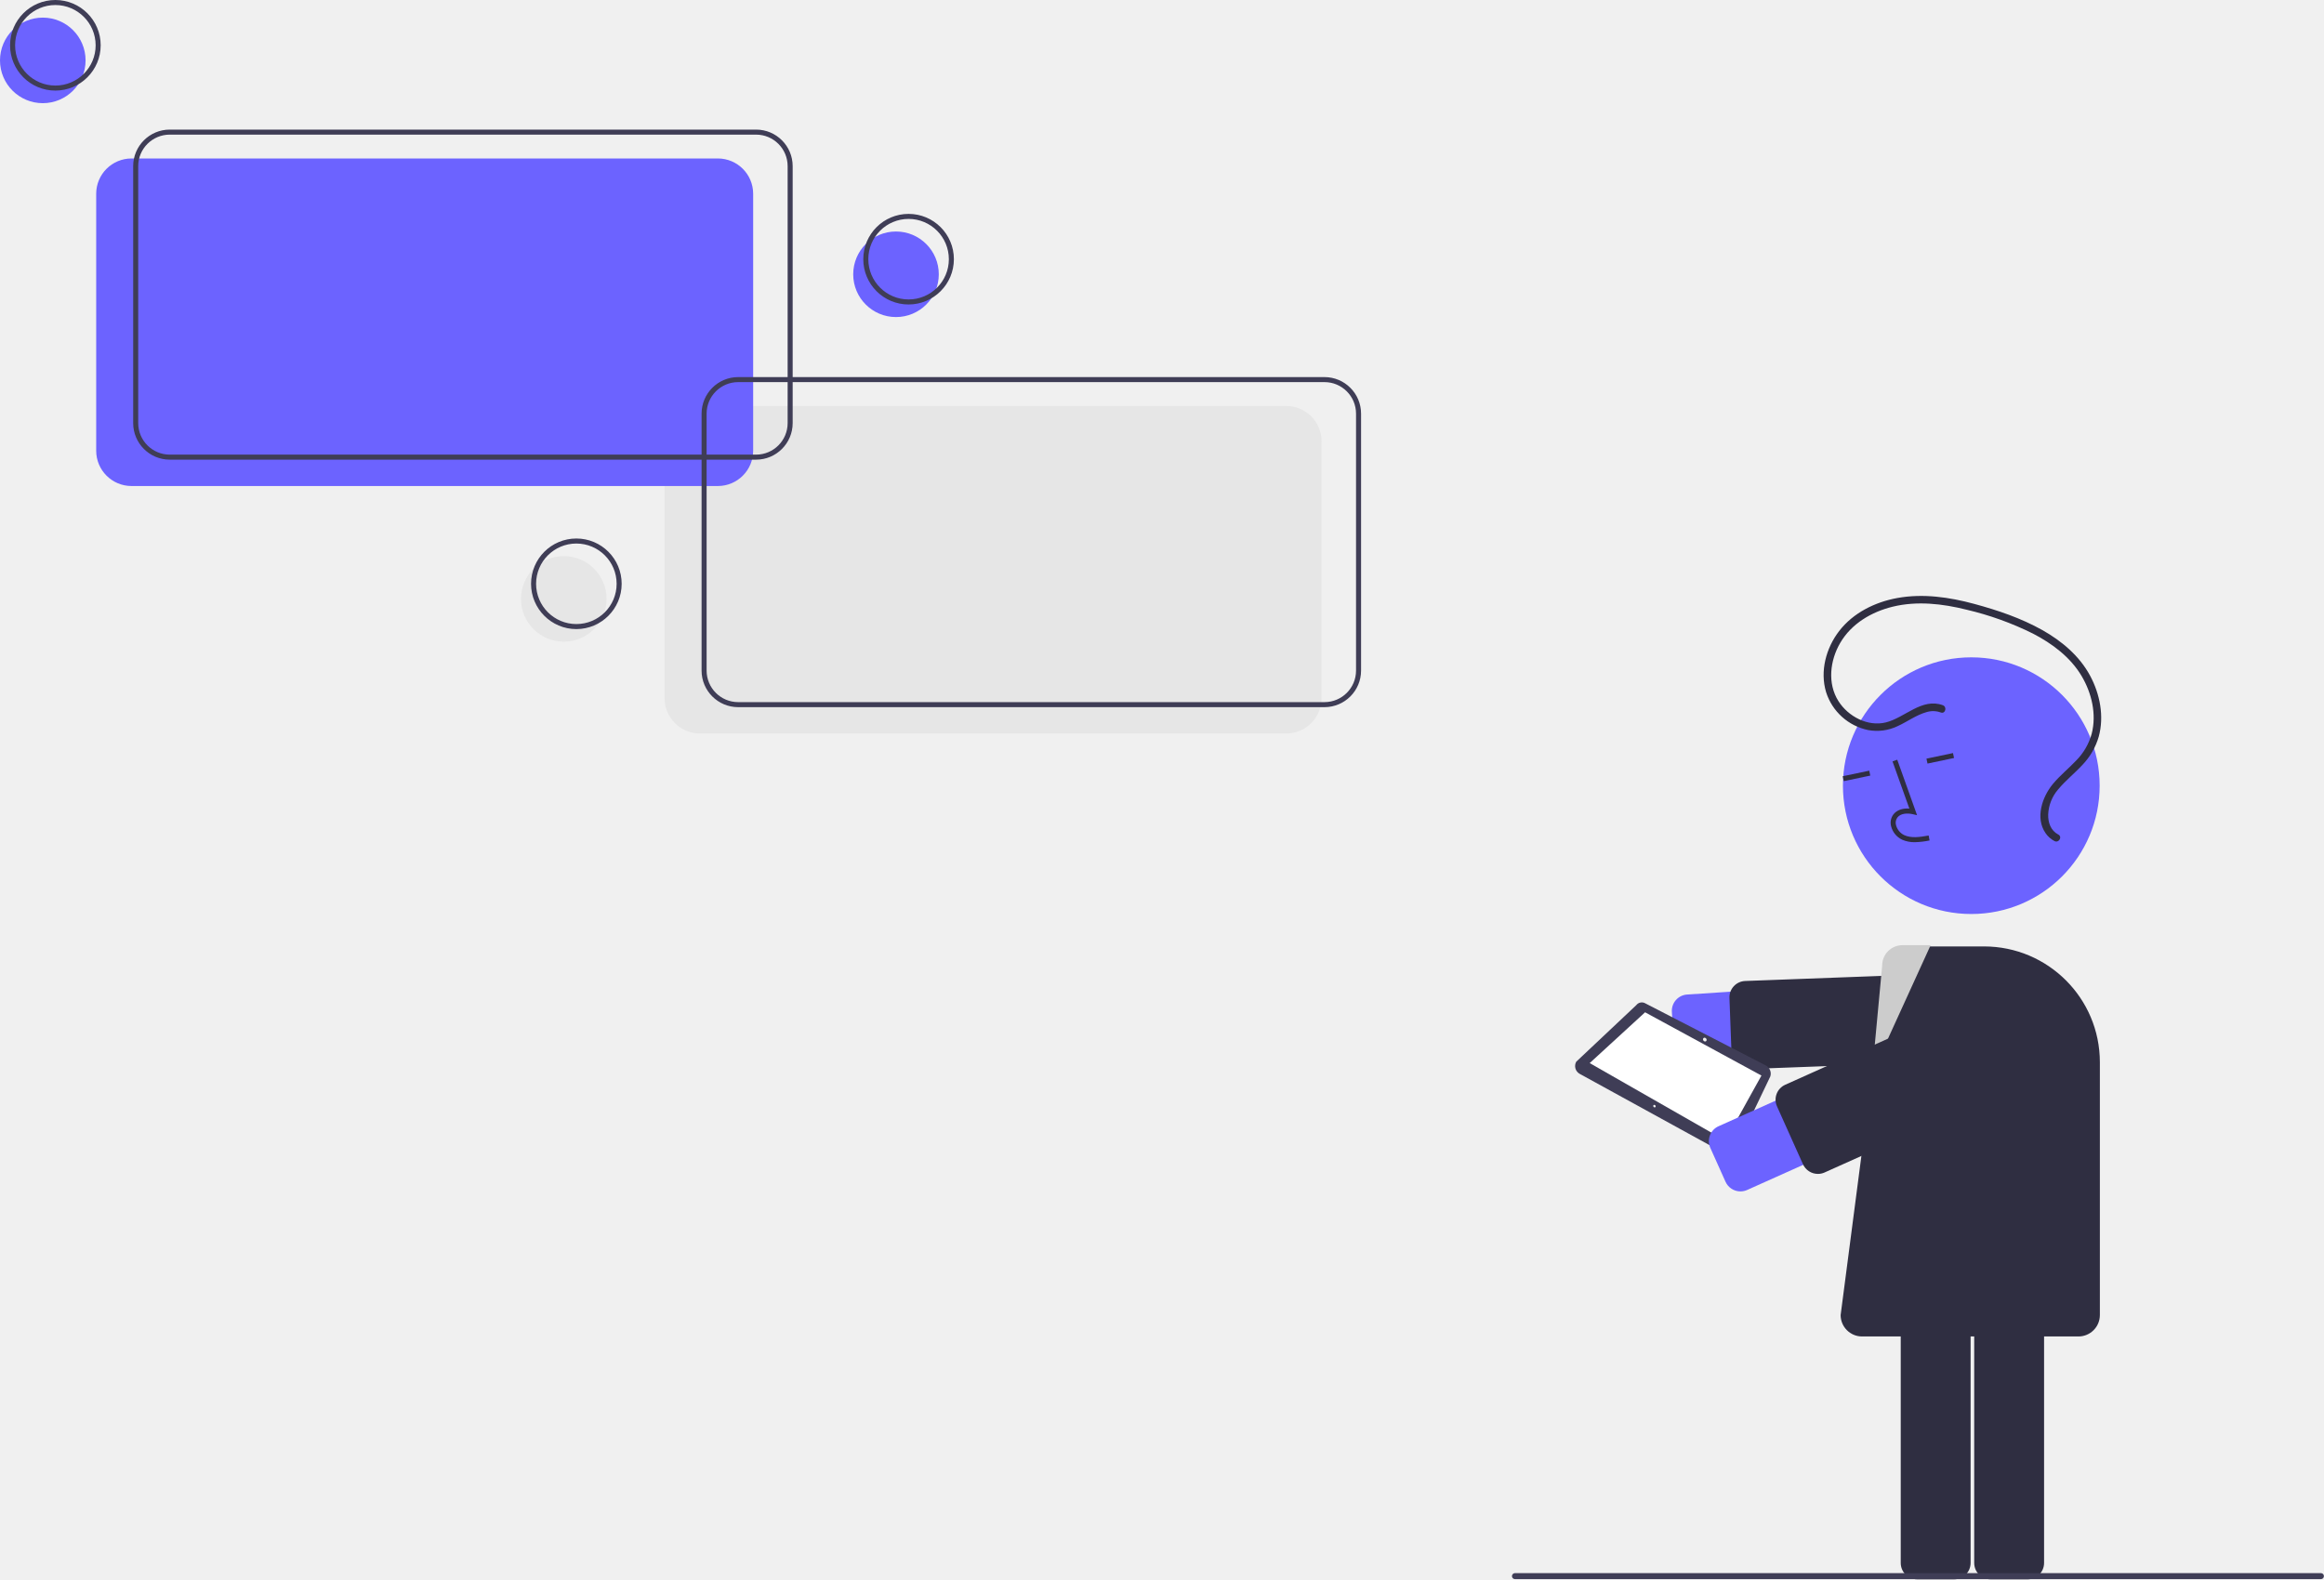
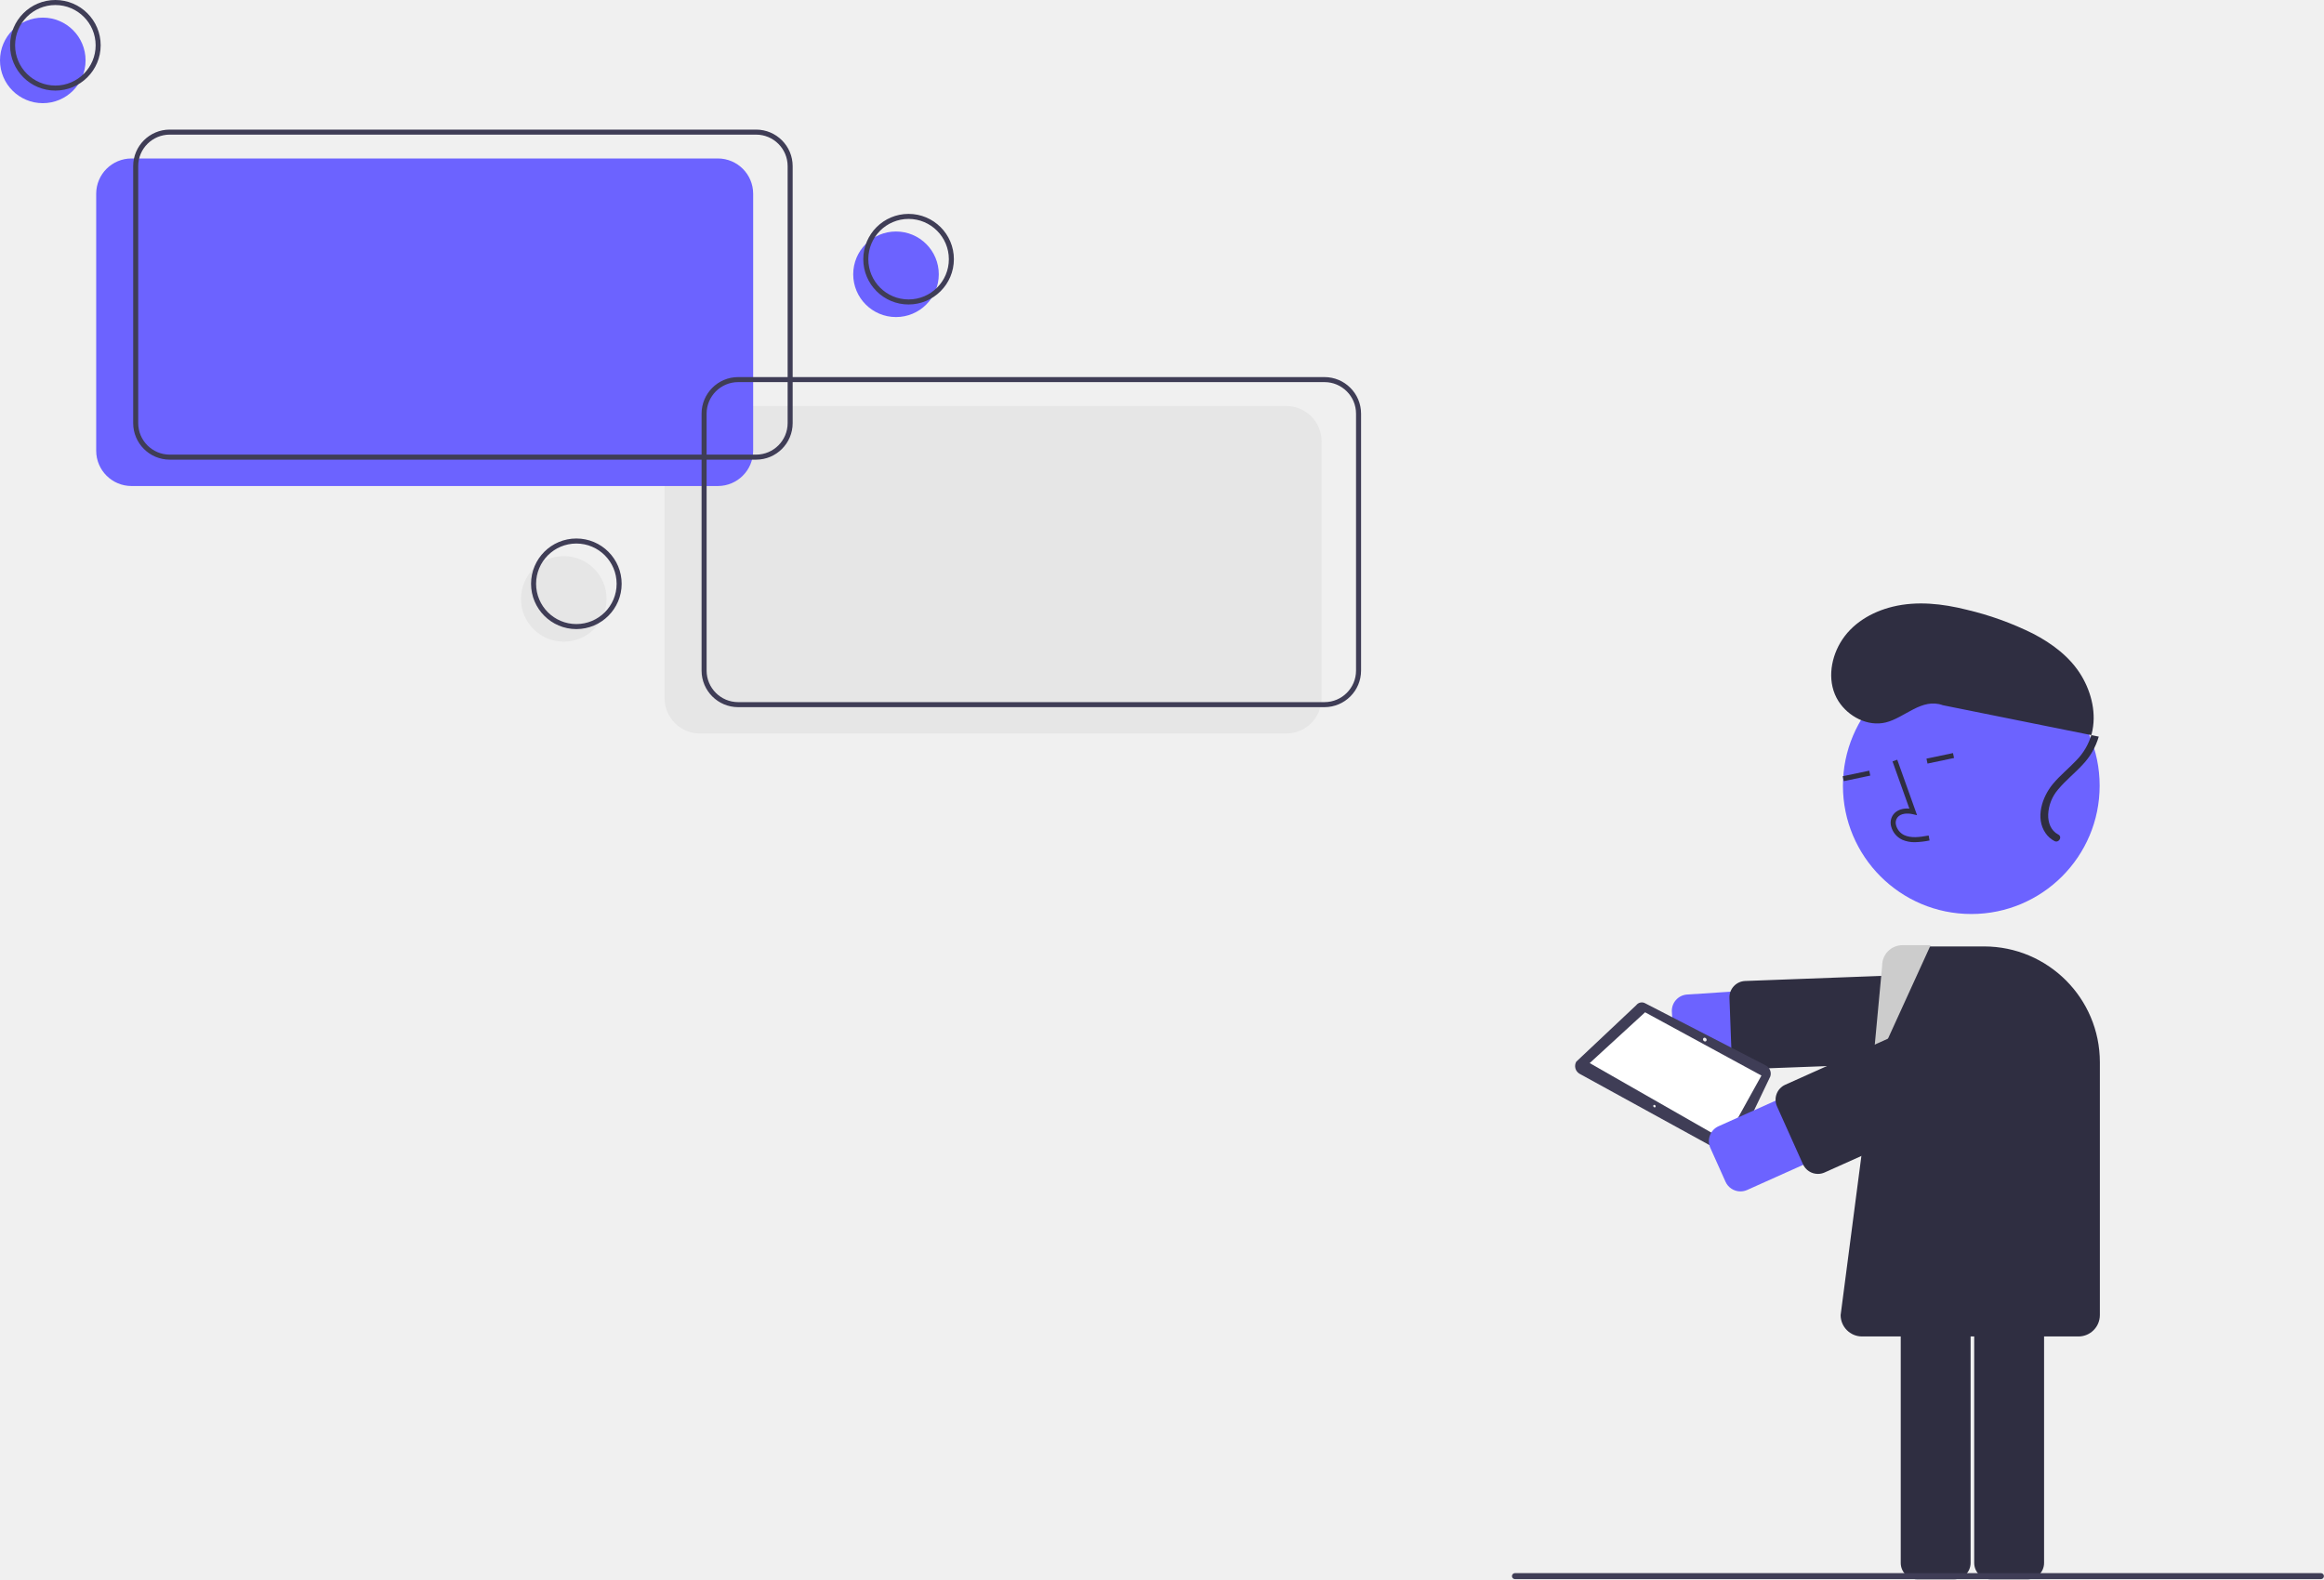
<svg xmlns="http://www.w3.org/2000/svg" id="f90379f0-386c-4bb1-8522-a9f66969fa1c" data-name="Layer 1" width="923.372" height="627.62" viewBox="0 0 923.372 627.62">
-   <path d="M649.374,427.69H416.393a14.039,14.039,0,0,1-14.023-14.023V311.544a14.039,14.039,0,0,1,14.023-14.023h232.981a14.04,14.04,0,0,1,14.024,14.023v102.123A14.04,14.04,0,0,1,649.374,427.69Z" transform="translate(-138.3139 -136.1902)" fill="#e6e6e6" />
+   <path d="M649.374,427.69H416.393a14.039,14.039,0,0,1-14.023-14.023V311.544a14.039,14.039,0,0,1,14.023-14.023h232.981a14.04,14.04,0,0,1,14.024, 14.023v102.123A14.04,14.04,0,0,1,649.374,427.69Z" transform="translate(-138.3139 -136.1902)" fill="#e6e6e6" />
  <circle cx="17" cy="24" r="17" fill="#6c63ff" />
  <path d="M160.314,172.19a18,18,0,1,1,18-18A18.02,18.02,0,0,1,160.314,172.19Zm0-34a16,16,0,1,0,16,16A16.018,16.018,0,0,0,160.314,138.19Z" transform="translate(-138.3139 -136.1902)" fill="#3f3d56" />
  <circle cx="224" cy="238" r="17" fill="#e6e6e6" />
  <path d="M367.314,386.19a18,18,0,1,1,18-18A18.02,18.02,0,0,1,367.314,386.19Zm0-34a16,16,0,1,0,16,16A16.018,16.018,0,0,0,367.314,352.19Z" transform="translate(-138.3139 -136.1902)" fill="#3f3d56" />
  <circle cx="356" cy="109" r="17" fill="#6c63ff" />
  <path d="M499.314,257.19a18,18,0,1,1,18-18A18.02,18.02,0,0,1,499.314,257.19Zm0-34a16,16,0,1,0,16,16A16.018,16.018,0,0,0,499.314,223.19Z" transform="translate(-138.3139 -136.1902)" fill="#3f3d56" />
-   <path d="M423.538,329.335H190.557a14.04,14.04,0,0,1-14.024-14.023V213.189A14.04,14.04,0,0,1,190.557,199.165h232.981a14.04,14.04,0,0,1,14.024,14.024V315.312A14.04,14.04,0,0,1,423.538,329.335Z" transform="translate(-138.3139 -136.1902)" fill="#6c63ff" />
-   <path d="M438.734,318.86H205.753a14.54,14.54,0,0,1-14.524-14.523V202.214a14.54,14.54,0,0,1,14.524-14.523H438.734a14.54,14.54,0,0,1,14.524,14.523V304.337A14.54,14.54,0,0,1,438.734,318.86ZM205.753,189.69a12.538,12.538,0,0,0-12.524,12.523V304.337a12.538,12.538,0,0,0,12.524,12.523H438.734a12.538,12.538,0,0,0,12.524-12.523V202.214a12.538,12.538,0,0,0-12.524-12.523Z" transform="translate(-138.3139 -136.1902)" fill="#3f3d56" />
-   <path d="M664.571,417.215H431.59A14.54,14.54,0,0,1,417.066,402.691V300.569a14.54,14.54,0,0,1,14.524-14.523h232.981a14.54,14.54,0,0,1,14.524,14.523V402.691A14.54,14.54,0,0,1,664.571,417.215ZM431.59,288.045A12.538,12.538,0,0,0,419.066,300.569V402.691a12.538,12.538,0,0,0,12.524,12.524h232.981a12.538,12.538,0,0,0,12.524-12.524V300.569a12.538,12.538,0,0,0-12.524-12.523Z" transform="translate(-138.3139 -136.1902)" fill="#3f3d56" />
-   <path d="M810.022,559.13a6.5,6.5,0,0,1-6.476-6.075l-.965-14.728a6.5,6.5,0,0,1,6.061-6.911l115.387-7.557a13.88,13.88,0,0,1,1.814,27.701L810.457,559.116Q810.239,559.13,810.022,559.13Z" transform="translate(-138.3139 -136.1902)" fill="#6c63ff" />
-   <path d="M832.775,561.029a6.508,6.508,0,0,1-6.493-6.258l-.822-21.998a6.5,6.5,0,0,1,6.253-6.738L926.599,522.489a6.5,6.5,0,0,1,6.738,6.253l.822,21.998a6.5,6.5,0,0,1-6.253,6.738l-94.886,3.546C832.938,561.028,832.856,561.029,832.775,561.029Z" transform="translate(-138.3139 -136.1902)" fill="#2f2e41" />
-   <path d="M943.966,763.81H929.206a6.507,6.507,0,0,1-6.5-6.5V634.296a6.507,6.507,0,0,1,6.5-6.5h14.76a6.507,6.507,0,0,1,6.5,6.5V757.31A6.507,6.507,0,0,1,943.966,763.81Z" transform="translate(-138.3139 -136.1902)" fill="#2f2e41" />
-   <path d="M914.774,763.81H900.014a6.507,6.507,0,0,1-6.5-6.5V634.296a6.507,6.507,0,0,1,6.5-6.5h14.76a6.507,6.507,0,0,1,6.5,6.5V757.31A6.507,6.507,0,0,1,914.774,763.81Z" transform="translate(-138.3139 -136.1902)" fill="#2f2e41" />
+   <path d="M423.538,329.335H190.557a14.04,14.04,0,0,1-14.024-14.023V213.189A14.04,14.04,0,0,1,190.557,199.165h232.981a14.04,14.04,0,0,1, 14.024,14.024V315.312A14.04,14.04,0,0,1,423.538,329.335Z" transform="translate(-138.3139 -136.1902)" fill="#6c63ff" />
+   <path d="M438.734,318.86H205.753a14.54,14.54,0,0,1-14.524-14.523V202.214a14.54,14.54,0,0,1,14.524-14.523H438.734a14.54,14.54,0,0,1,14.524, 14.523V304.337A14.54,14.54,0,0,1,438.734,318.86ZM205.753,189.69a12.538,12.538,0,0,0-12.524,12.523V304.337a12.538,12.538,0,0,0,12.524, 12.523H438.734a12.538,12.538,0,0,0,12.524-12.523V202.214a12.538,12.538,0,0,0-12.524-12.523Z" transform="translate(-138.3139 -136.1902)" fill="#3f3d56" />
+   <path d="M664.571,417.215H431.59A14.54,14.54,0,0,1,417.066,402.691V300.569a14.54,14.54,0,0,1,14.524-14.523h232.981a14.54,14.54,0,0,1,14.524,14.523V402.691A14.54, 14.54,0,0,1,664.571,417.215ZM431.59,288.045A12.538,12.538,0,0,0,419.066,300.569V402.691a12.538,12.538,0,0,0,12.524,12.524h232.981a12.538,12.538,0,0,0, 12.524-12.524V300.569a12.538,12.538,0,0,0-12.524-12.523Z" transform="translate(-138.3139 -136.1902)" fill="#3f3d56" />
+   <path d="M810.022,559.13a6.5,6.5, 0,0,1-6.476-6.075l-.965-14.728a6.5,6.5,0,0,1,6.061-6.911l115.387-7.557a13.88,13.88,0,0,1,1.814,27.701L810.457,559.116Q810.239,559.13,810.022,559.13Z" transform="translate(-138.3139 -136.1902)" fill="#6c63ff" />
+   <path d="M832.775,561.029a6.508,6.508,0,0,1-6.493-6.258l-.822-21.998a6.5,6.5,0,0,1,6.253-6.738L926.599,  522.489a6.5,6.5,0,0,1,6.738,6.253l.822,21.998a6.5,6.5,0,0,1-6.253,6.738l-94.886,3.546C832.938,561.028,832.856,561.029,832.775,561.029Z" transform="translate(-138.3139 -136.1902)" fill="#2f2e41" />
+   <path d="M943.966,763.81H929.206a6.507,6.507,0,0,1-6.5-6.5V634.296a6.507,6.507,0,0,1,6.5-6.5h14.76a6.507,  6.507,0,0,1,6.5,6.5V757.31A6.507,6.507,0,0,1,943.966,763.81Z" transform="translate(-138.3139 -136.1902)" fill="#2f2e41" />
+   <path d="M914.774,763.81H900.014a6.507,6.507,0,0,1-6.5-6.5V634.296a6.507,6.507,0,0,1,6.5-6.5h14.76a6.507,6.507,0,0,1,6.5,6.5V757.31A6.507,6.507,0,0,1,914.774,  763.81Z" transform="translate(-138.3139 -136.1902)" fill="#2f2e41" />
  <circle cx="783.235" cy="312.227" r="51" fill="#6c63ff" />
-   <path d="M899.114,470.88a12.095,12.095,0,0,1-5.027-.98,8.133,8.133,0,0,1-4.38-5.285,5.472,5.472,0,0,1,.897-4.78c1.332-1.709,3.632-2.522,6.338-2.314L890.244,438.773l1.883-.673,7.874,22.042-1.775-.403c-2.058-.465-4.728-.363-6.044,1.327a3.514,3.514,0,0,0-.533,3.07,6.146,6.146,0,0,0,3.261,3.942c2.783,1.257,6.042.81,9.703.146l.356,1.968A32.962,32.962,0,0,1,899.114,470.88Z" transform="translate(-138.3139 -136.1902)" fill="#2f2e41" />
+   <path d="M899.114,470.88a12.095,12.095,0,0,1-5.027-.98,8.133,8.133,0,0,1-4.38-5.285,5.472,5.472,0,0,1,.897-4.78c1.332-1.709,3.632-2.522,6.338-2.314L890.244,  438.773l1.883-.673,7.874,22.042-1.775-.403c-2.058-.465-4.728-.363-6.044,1.327a3.514,3.514,0,0,0-.533,3.07,6.146,6.146,0,0,0,3.261,3.942c2.783,1.257,  6.042.81,9.703.146l.356,1.968A32.962,32.962,0,0,1,899.114,470.88Z" transform="translate(-138.3139 -136.1902)" fill="#2f2e41" />
  <rect x="870.553" y="443.539" width="10.772" height="2" transform="translate(-210.9955 53.39222) rotate(-11.86416)" fill="#2f2e41" />
  <rect x="903.826" y="436.548" width="10.772" height="2" transform="translate(-208.8474 60.08363) rotate(-11.86416)" fill="#2f2e41" />
-   <path d="M766.098,563.01l57.49,31.578a2.738,2.738,0,0,0,4.025-1.187l14.083-29.437a3.675,3.675,0,0,0-1.883-4.413L792.082,534.949a2.787,2.787,0,0,0-3.652.698l-23.842,22.462a3.541,3.541,0,0,0,1.356,4.82Q766.019,562.971,766.098,563.01Z" transform="translate(-138.3139 -136.1902)" fill="#3f3d56" />
+   <path d="M766.098,563.01l57.49,31.578a2.738,2.738,0,0,0,4.025-1.187l14.083-29.437a3.675,3.675,0,0,0-1.883-4.413L792.082,534.949a2.787,2.787,0,0,  0-3.652.698l-23.842,22.462a3.541,3.541,0,0,0,1.356,4.82Q766.019,562.971,766.098,563.01Z" transform="translate(-138.3139 -136.1902)" fill="#3f3d56" />
  <polygon points="631.62 422.471 685.516 453.277 699.858 427.427 653.623 402.284 631.62 422.471" fill="#fff" />
  <ellipse cx="815.673" cy="549.324" rx="0.676" ry="0.793" transform="translate(-300.864 513.9266) rotate(-39.84152)" fill="#f2f2f2" />
  <ellipse cx="795.663" cy="575.77" rx="0.451" ry="0.529" transform="translate(-322.4531 507.2466) rotate(-39.84152)" fill="#f2f2f2" />
-   <path d="M964.134,667.301h-86a8.51,8.51,0,0,1-8.5-8.5l18.004-138.064a8.49,8.49,0,0,1,8.496-8.436h30.52a46.032,46.032,0,0,1,45.98,45.98v100.52A8.51,8.51,0,0,1,964.134,667.301Z" transform="translate(-138.3139 -136.1902)" fill="#2f2e41" />
+   <path d="M964.134,667.301h-86a8.51,8.51,0,0,1-8.5-8.5l18.004-138.064a8.49,8.49,0,0,1,8.496-8.436h30.52a46.032,46.032,0,0,1,45.98,45.98v100.52A8.51,8.51,0,0,1,  964.134,667.301Z" transform="translate(-138.3139 -136.1902)" fill="#2f2e41" />
  <path d="M905.394,511.801l-23.26,51,4-42.84a8.079,8.079,0,0,1,8-8.16Z" transform="translate(-138.3139 -136.1902)" fill="#ccc" />
-   <path d="M829.837,609.655a6.51,6.51,0,0,1-5.941-3.839l-6.041-13.467a6.499,6.499,0,0,1,3.27-8.591L926.63,536.428a13.879,13.879,0,1,1,11.362,25.327L832.487,609.086A6.464,6.464,0,0,1,829.837,609.655Z" transform="translate(-138.3139 -136.1902)" fill="#6c63ff" />
-   <path d="M860.61,602.702A6.51,6.51,0,0,1,854.67,598.863l-10.319-23.002a6.507,6.507,0,0,1,3.27-8.591L934.256,528.406a6.499,6.499,0,0,1,8.591,3.27l10.319,23.001a6.499,6.499,0,0,1-3.27,8.591l-86.635,38.865A6.472,6.472,0,0,1,860.61,602.702Z" transform="translate(-138.3139 -136.1902)" fill="#2f2e41" />
-   <path d="M910.233,416.441c-8.304-3.059-15.129,5-22.654,6.845-7.198,1.765-14.954-2.387-18.799-8.44-4.486-7.061-3.374-16.228.706-23.198,4.469-7.634,12.428-12.319,20.864-14.365,9.668-2.345,19.742-1.192,29.283,1.19a121.85,121.85,0,0,1,26.443,9.521c7.61,3.939,14.823,9.327,19.27,16.79,4.042,6.782,6.041,15.223,4.041,22.994a24.205,24.205,0,0,1-6.145,10.626c-3.012,3.189-6.464,5.953-9.272,9.335-4.247,5.114-7.101,13.496-2.914,19.545a9.793,9.793,0,0,0,3.551,3.147c1.71.891,3.229-1.697,1.514-2.59-3.012-1.569-4.105-4.752-4.024-7.998a16.272,16.272,0,0,1,3.994-9.982c2.942-3.535,6.579-6.398,9.686-9.777a27.022,27.022,0,0,0,6.412-11.162c2.208-8.09.481-16.902-3.426-24.191-4.228-7.888-11.316-13.843-19.03-18.172-8.394-4.711-17.724-7.868-26.987-10.375-9.939-2.69-20.376-4.205-30.603-2.343-8.866,1.614-17.531,5.894-23.106,13.136-5.204,6.76-7.691,15.973-5.174,24.291A22.235,22.235,0,0,0,880.561,426.32a19.101,19.101,0,0,0,11.614-1.515c3.897-1.746,7.437-4.461,11.581-5.622a8.941,8.941,0,0,1,5.68.151c1.814.668,2.597-2.23.798-2.893Z" transform="translate(-138.3139 -136.1902)" fill="#2f2e41" />
+   <path d="M829.837,609.655a6.51,6.51,0,0,1-5.941-3.839l-6.041-13.467a6.499,6.499,0,0,1,3.27-8.591L926.63,  536.428a13.879,13.879,0,1,1,11.362,25.327L832.487,609.086A6.464,6.464,0,0,1,829.837,609.655Z" transform="translate(-138.3139 -136.1902)" fill="#6c63ff" />
+   <path d="M860.61,602.702A6.51,6.51,0,0,1,854.67,598.863l-10.319-23.002a6.507,6.507,0,0,1,3.27-8.591L934.256,528.406a6.499,6.499,0,0,1,8.591,3.27l10.319,23.001a6.499,6.499,0,0,  1-3.27,8.591l-86.635,38.865A6.472,6.472,0,0,1,860.61,602.702Z" transform="translate(-138.3139 -136.1902)" fill="#2f2e41" />
+   <path d="M910.233,416.441c-8.304-3.059-15.129,5-22.654,6.845-7.198,1.765-14.954-2.387-18.799-8.44-4.486-7.061-3.374-16.228.706-23.198,4.469-7.634,12.428-12.319,  20.864-14.365,9.668-2.345,19.742-1.192,29.283,1.19a121.85,121.85,0,0,1,26.443,9.521c7.61,3.939,14.823,  9.327,19.27,16.79,4.042,6.782,6.041,15.223,4.041,22.994a24.205,24.205,0,0,1-6.145,10.626c-3.012,3.189-6.464,5.953-9.272,9.335-4.247,5.114-7.101,  13.496-2.914,19.545a9.793,9.793,0,0,0,3.551,3.147c1.71.891,3.229-1.697,1.514-2.59-3.012-1.569-4.105-4.752-4.024-7.998a16.272,16.272,  0,0,1,3.994-9.982c2.942-3.535,6.579-6.398,9.686-9.777a27.022,27.022,0,0,0,6.412-11.162c2.208-8.09.  48125-16.902-3.426-24.191-4.228-7.888-11.316-13.843-19.03-18.172-8.394-4.711-17.724-7.868-26.987-10.375-9.939-2.69-20.376-4.205-30.603-2.343-8.866,  1.614-17.531,5.894-23.106,  13.136-5.204,6.76-7.691,15.973-5.174,24.291A22.235,22.235,0,0,0,880.561,426.32a19.101,19.101,0,0,0,11.614-1.515c3.897-1.746,7.437-4.461,11.581-5.622a8.941,8.941,0,0,1,  5.68.151c1.814.668,2.597-2.23.798-2.893Z" transform="translate(-138.3139 -136.1902)" fill="#2f2e41" />
  <path d="M1060.495,763.735h-320.294a1.191,1.191,0,0,1,0-2.381h320.294a1.191,1.191,0,0,1,0,2.381Z" transform="translate(-138.3139 -136.1902)" fill="#3f3d56" />
</svg>
